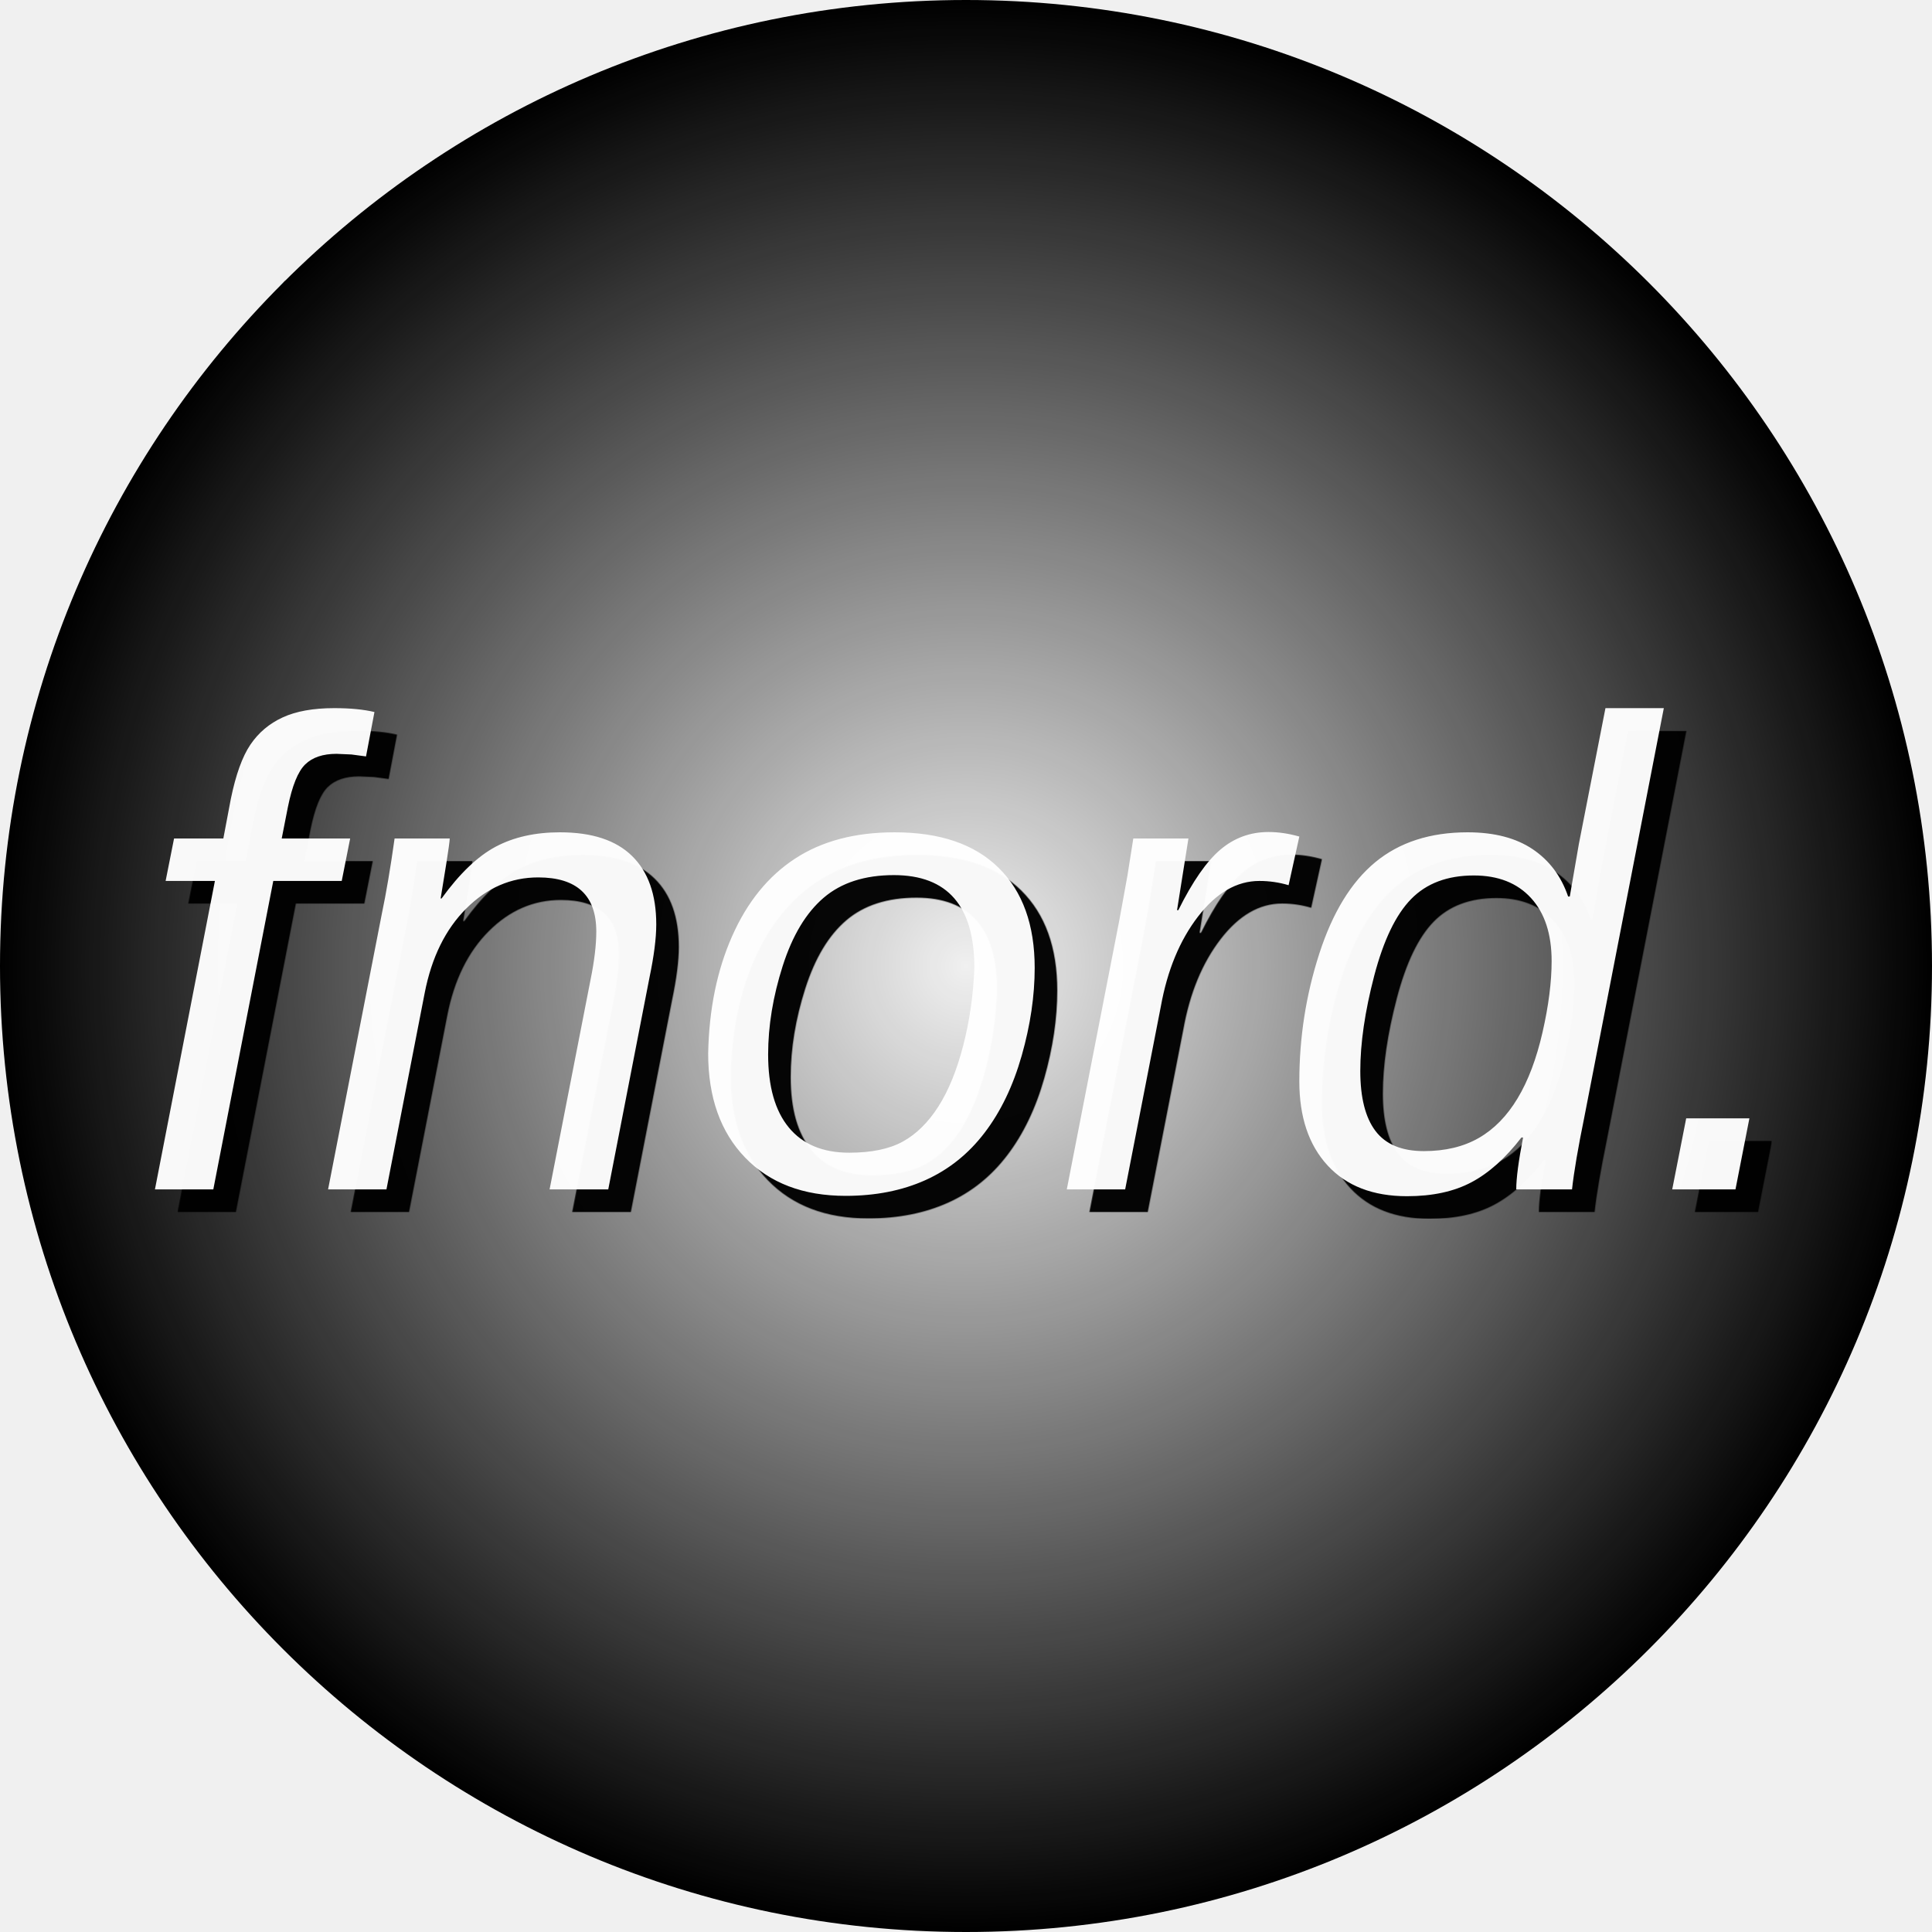
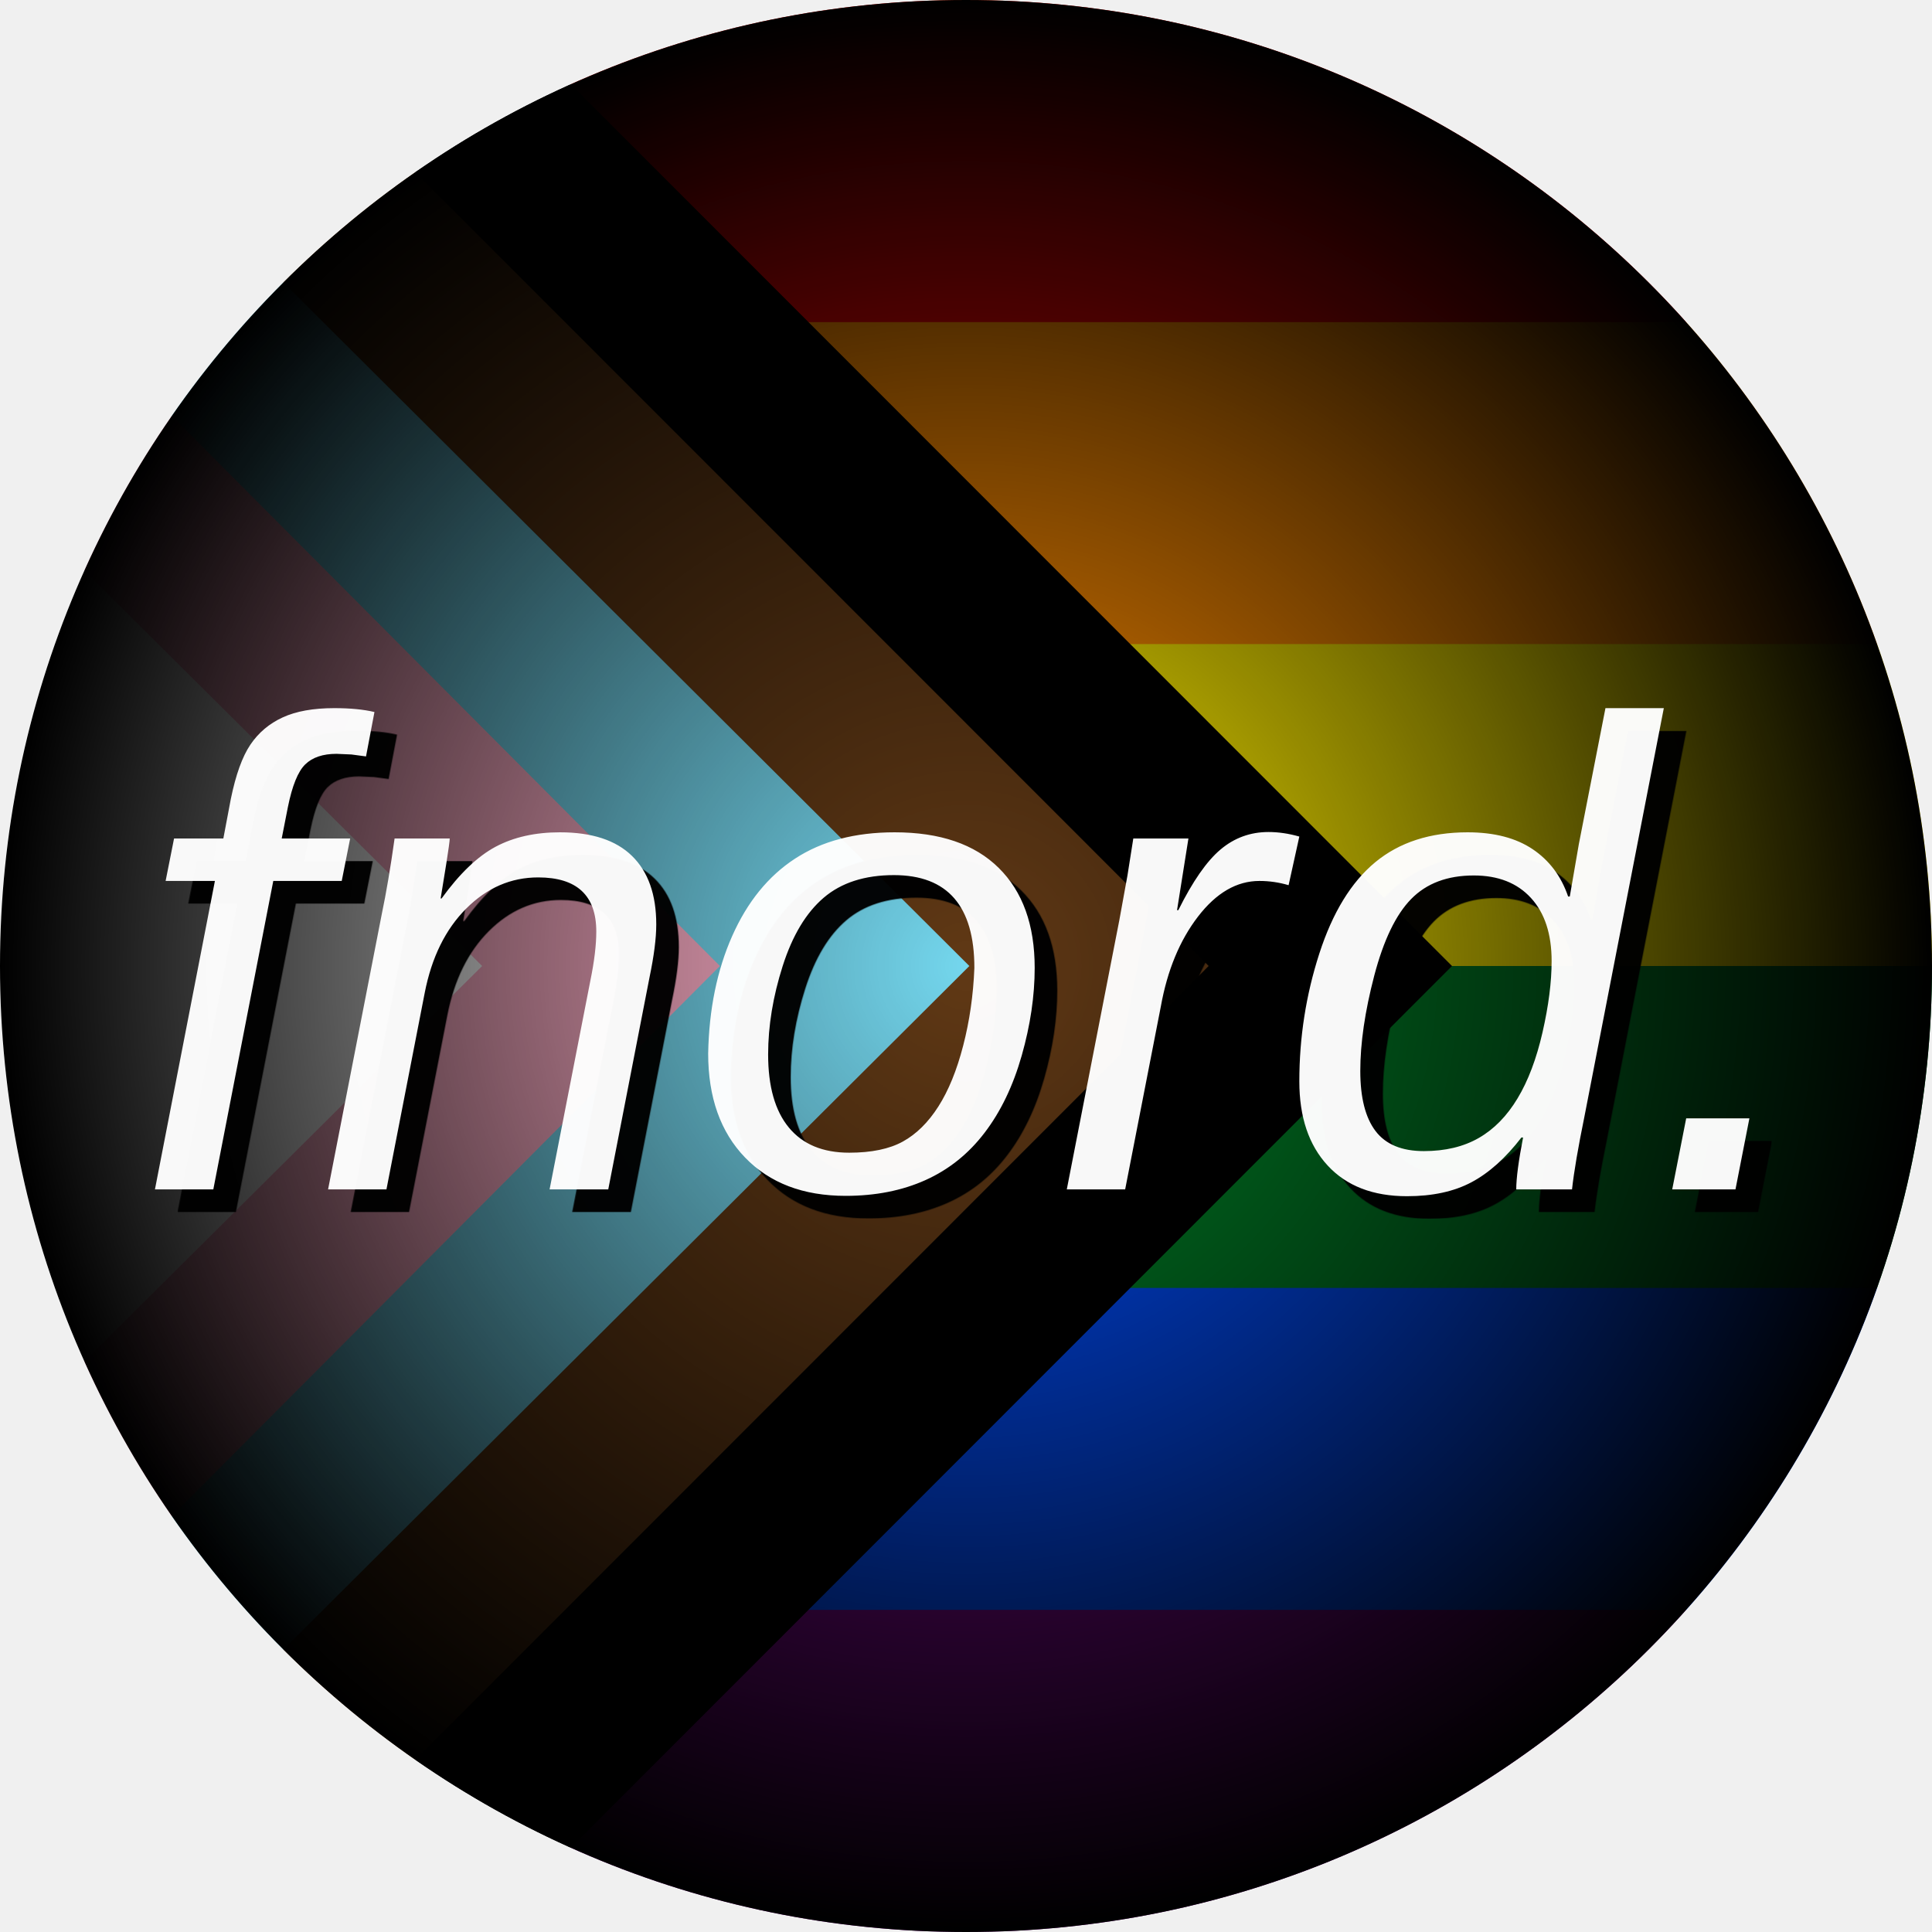
<svg xmlns="http://www.w3.org/2000/svg" xmlns:xlink="http://www.w3.org/1999/xlink" width="512" height="512" viewBox="0 0 512 512" version="1.1" id="svg1" xml:space="preserve">
  <defs id="defs1">
    <pattern xlink:href="#pattern1" preserveAspectRatio="xMidYMid" id="pattern3" patternTransform="translate(0)" />
    <linearGradient id="linearGradient77">
      <stop style="stop-color:#000000;stop-opacity:0;" offset="0" id="stop77" />
      <stop style="stop-color:#000000;stop-opacity:0.75;" offset="1" id="stop78" />
    </linearGradient>
    <clipPath clipPathUnits="userSpaceOnUse" id="clipPath75">
      <circle style="fill:#ffffff;fill-opacity:1;stroke-width:8.323" id="circle75" cx="1905.371" cy="1905" r="1845.829" />
    </clipPath>
    <clipPath clipPathUnits="userSpaceOnUse" id="clipPath76">
      <circle style="fill:#ff0401;fill-opacity:1;stroke-width:1.02" id="circle76" cx="256" cy="256" r="248" />
    </clipPath>
    <radialGradient xlink:href="#linearGradient77" id="radialGradient78" cx="72.817" cy="117.72" fx="72.817" fy="117.72" r="90.616" gradientTransform="matrix(2.8251,0,0,2.8251,50.28572,52.4286)" gradientUnits="userSpaceOnUse" />
    <clipPath clipPathUnits="userSpaceOnUse" id="clipPath79">
      <g id="use79" />
    </clipPath>
    <filter style="color-interpolation-filters:sRGB;" id="filter126" x="0" y="0" width="1.014" height="1.046">
      <feFlood result="flood" in="SourceGraphic" flood-opacity="1" flood-color="rgb(0,0,0)" id="feFlood125" />
      <feGaussianBlur result="blur" in="SourceGraphic" stdDeviation="0" id="feGaussianBlur125" />
      <feOffset result="offset" in="blur" dx="6" dy="6" id="feOffset125" />
      <feComposite result="comp1" operator="in" in="flood" in2="offset" id="feComposite125" />
      <feComposite result="comp2" operator="over" in="SourceGraphic" in2="comp1" id="feComposite126" />
    </filter>
    <pattern patternUnits="userSpaceOnUse" width="806.142" height="770" patternTransform="translate(0,-129)" preserveAspectRatio="xMidYMid" id="pattern1">
      <path fill="#750787" d="M 0,129.05 H 806.142 V 640.95 H 0 Z" id="path1-6" style="stroke-width:0.134" />
      <path fill="#004dff" d="m 0,129.05 h 806.142 v 426.584 H 0 Z" id="path2" style="stroke-width:0.134" />
      <path fill="#008026" d="m 0,129.05 h 806.142 v 341.267 H 0 Z" id="path3" style="stroke-width:0.134" />
      <path fill="#ffed00" d="m 0,129.05 h 806.142 v 255.95 H 0 Z" id="path4" style="stroke-width:0.134" />
      <path fill="#ff8c00" d="m 0,129.05 h 806.142 v 170.633 H 0 Z" id="path5" style="stroke-width:0.134" />
      <path fill="#e40303" d="m 0,129.05 h 806.142 v 85.317 H 0 Z" id="path6" style="stroke-width:0.134" />
      <path d="M 0,0 384.798,385 0,770 Z" id="path7" style="stroke-width:0.134" />
      <path fill="#613915" d="M 0,64.559 320.307,385 0,705.441 Z" id="path8" style="stroke-width:0.134" />
      <path fill="#74d7ee" d="M 0,640.95 V 129.05 l 256.891,255.95 z" id="path9" style="stroke-width:0.134" />
      <path fill="#ffafc8" d="M 0,576.459 V 193.541 l 190.787,191.459 z" id="path10" style="stroke-width:0.134" />
      <path fill="#ffffff" d="M 0,258.033 127.774,385 0,511.967 Z" id="path11" style="stroke-width:0.134" />
    </pattern>
    <pattern patternUnits="userSpaceOnUse" width="806.142" height="770" patternTransform="translate(0,-129)" preserveAspectRatio="xMidYMid" id="pattern2">
      <rect style="fill:url(#pattern3);stroke:none" width="806.142" height="770" x="0" y="2.8421709e-14" id="rect1" />
      <rect style="display:inline;fill:url(#radialGradient78);stroke:none;stroke-width:2.798;stroke-dasharray:none;stroke-opacity:1" id="rect76" width="512" height="512" x="0" y="129" />
    </pattern>
    <radialGradient xlink:href="#linearGradient13" id="radialGradient14" cx="256" cy="256" fx="256" fy="256" r="256" gradientUnits="userSpaceOnUse" />
    <linearGradient id="linearGradient13">
      <stop style="stop-color:#000000;stop-opacity:0;" offset="0" id="stop13" />
      <stop style="stop-color:#000000;stop-opacity:1;" offset="1" id="stop14" />
    </linearGradient>
-     <mask maskUnits="userSpaceOnUse" id="mask23">
+     <mask id="mask23">
      <circle style="fill:#ffffff;fill-opacity:1;stroke-width:37.479" id="circle23" cx="1905.371" cy="1905" r="1905.371" />
    </mask>
  </defs>
  <g id="g1" transform="matrix(0.134357,0,0,0.134357,0,0.04989595)" mask="url(#mask23)">
    <path fill="#750787" d="M 0,0 H 6000 V 3810 H 0 Z" id="path1" />
    <path fill="#004dff" d="M 0,0 H 6000 V 3175 H 0 Z" id="path2-3" />
    <path fill="#008026" d="M 0,0 H 6000 V 2540 H 0 Z" id="path3-6" />
    <path fill="#ffed00" d="M 0,0 H 6000 V 1905 H 0 Z" id="path4-7" />
    <path fill="#ff8c00" d="M 0,0 H 6000 V 1270 H 0 Z" id="path5-5" />
    <path fill="#e40303" d="M 0,0 H 6000 V 635 H 0 Z" id="path6-3" />
    <path d="M 0,-960.5 2864,1905 0,4770.5 Z" id="path7-5" />
    <path fill="#613915" d="M 0,-480 2384,1905 0,4290 Z" id="path8-6" />
    <path fill="#74d7ee" d="M 0,3810 V 0 l 1912,1905 z" id="path9-2" />
    <path fill="#ffafc8" d="M 0,3330 V 480 l 1420,1425 z" id="path10-9" />
    <path fill="#ffffff" d="M 0,960 951,1905 0,2850 Z" id="path11-1" />
  </g>
  <circle style="display:inline;fill:url(#radialGradient14);stroke-width:5.036" id="path13-6" cx="256" cy="256" r="256" />
  <text xml:space="preserve" style="font-style:italic;font-variant:normal;font-weight:normal;font-stretch:normal;font-size:176px;line-height:0.8;font-family:'Liberation Sans';-inkscape-font-specification:'Liberation Sans Italic';text-align:start;writing-mode:lr-tb;direction:ltr;text-anchor:start;fill:#ffffff;fill-opacity:0.97;stroke:none;stroke-width:3.78;stroke-linecap:butt;stroke-linejoin:miter;stroke-miterlimit:4;stroke-dasharray:none;stroke-dashoffset:0;stroke-opacity:1;filter:url(#filter126)" x="35.126" y="315.197" id="text81">
    <tspan id="tspan81" x="35.126" y="315.197">fnord.</tspan>
  </text>
</svg>
